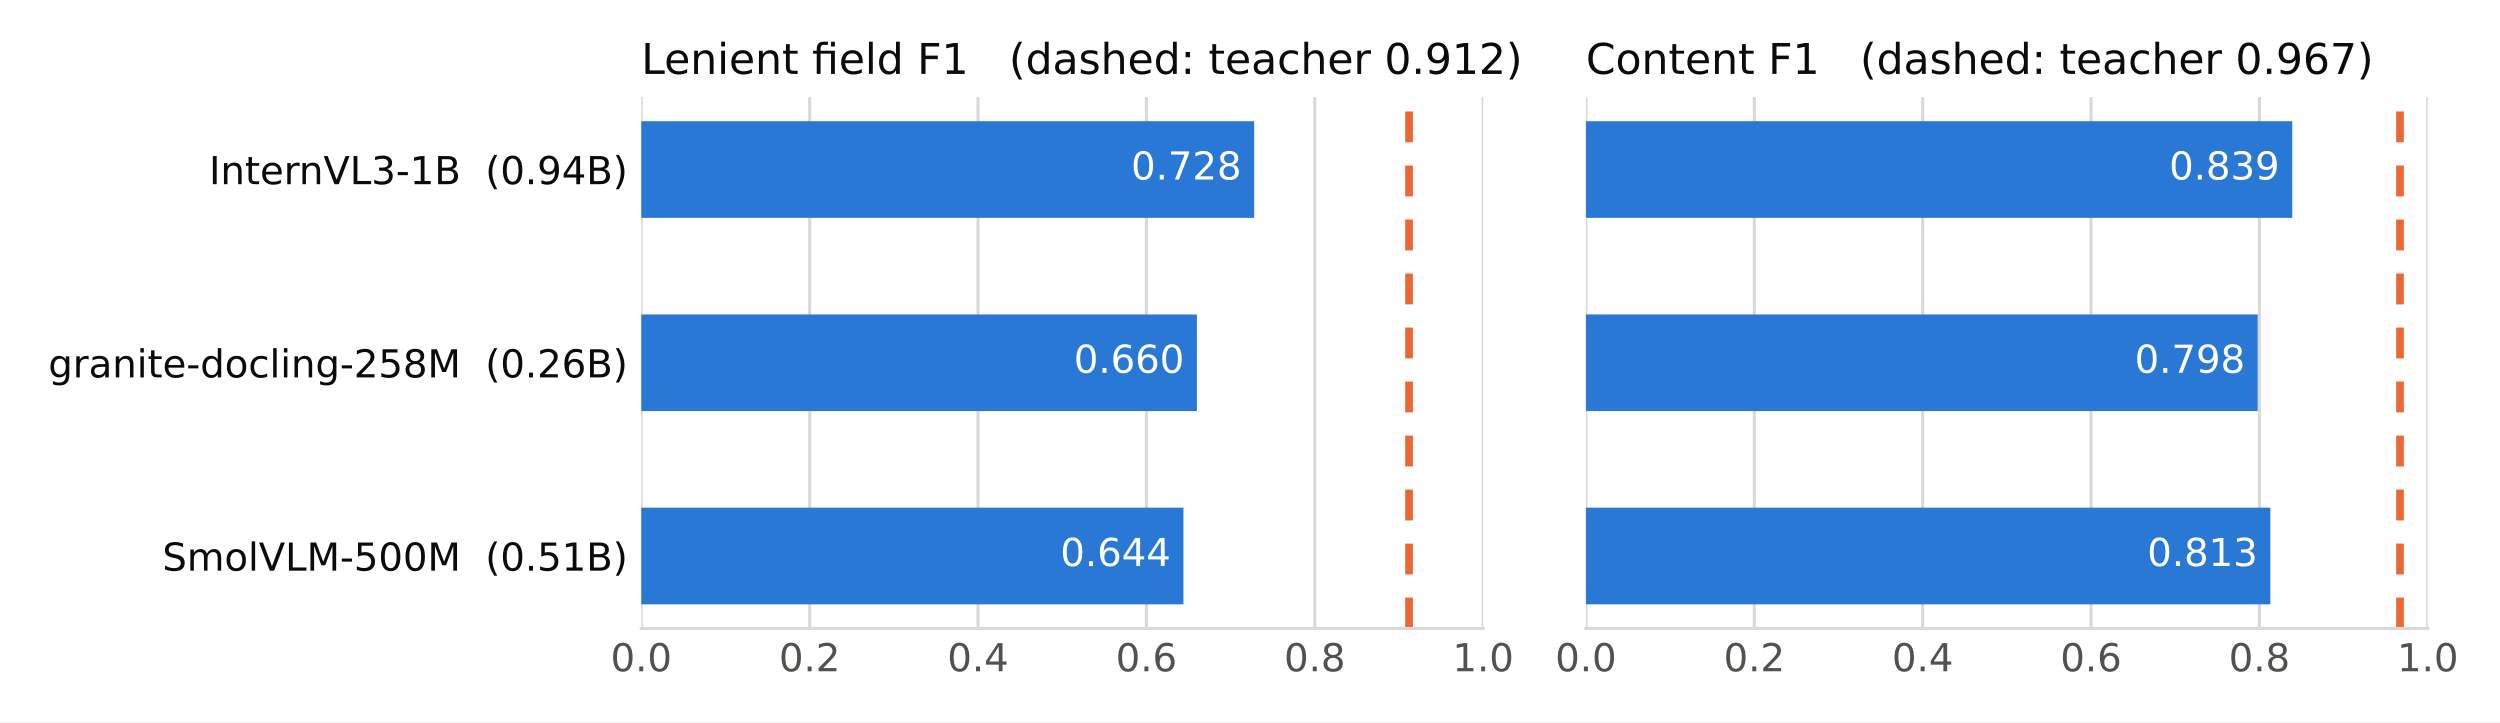
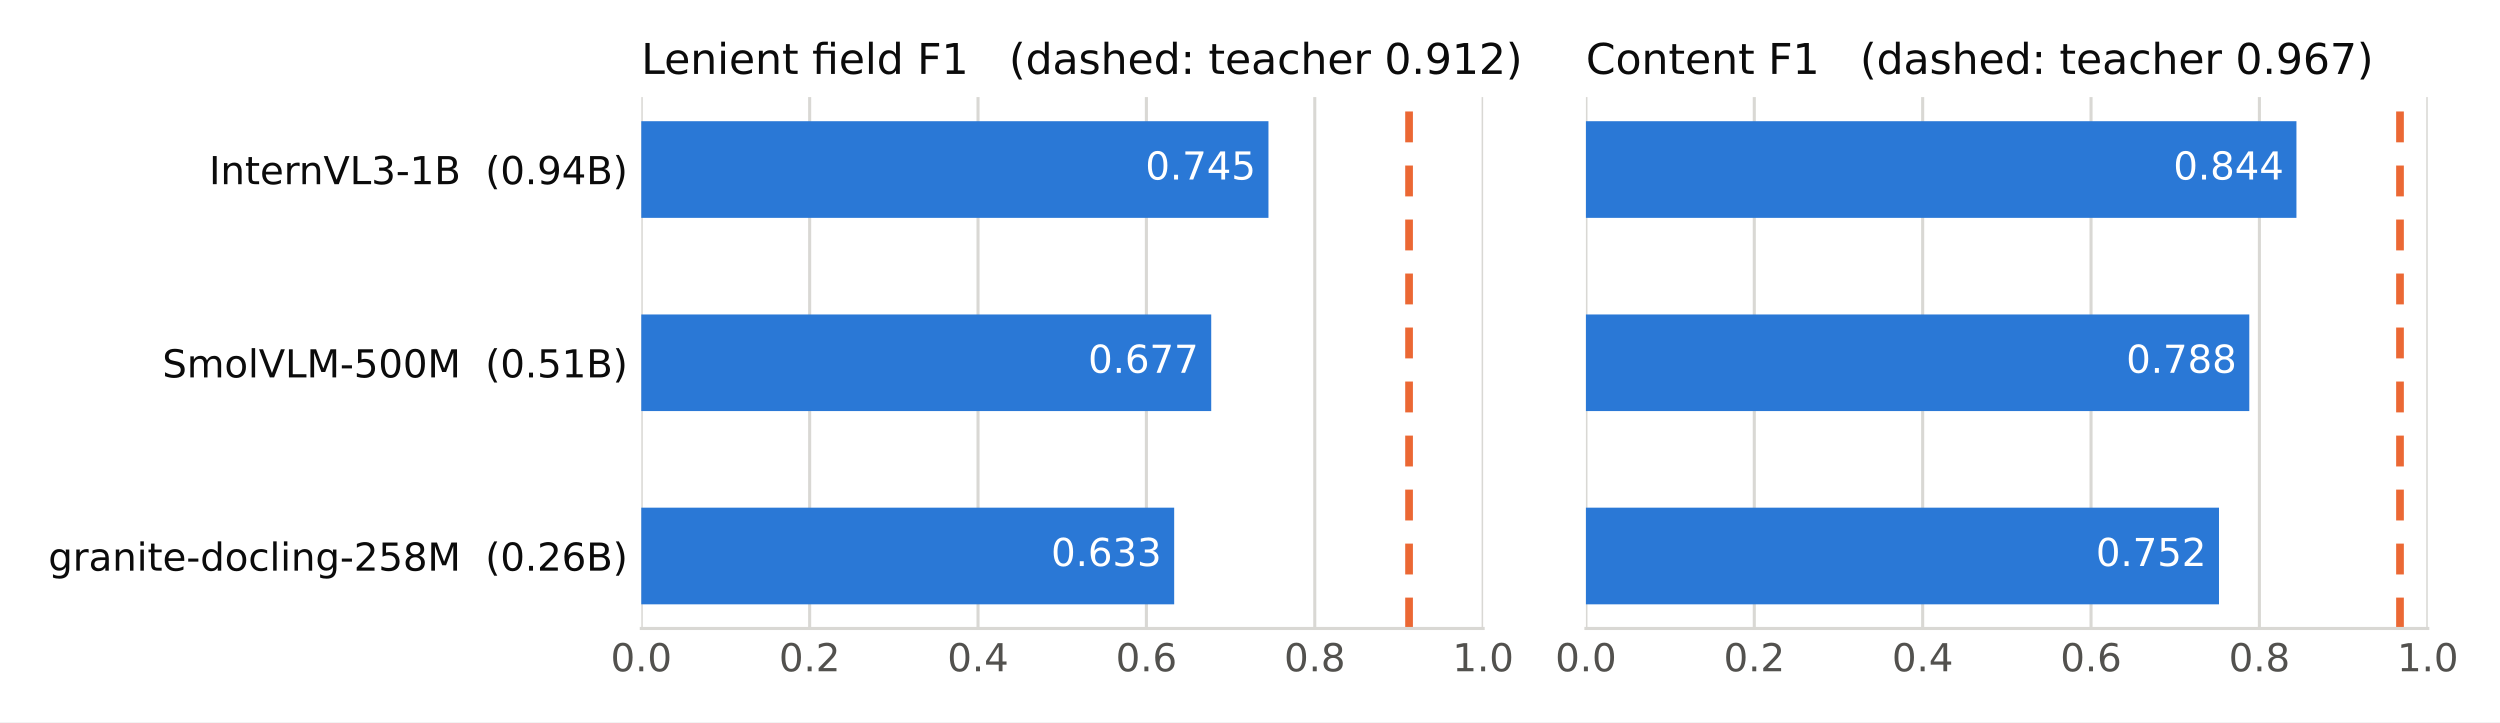
<svg xmlns="http://www.w3.org/2000/svg" xmlns:xlink="http://www.w3.org/1999/xlink" width="648pt" height="187.2pt" viewBox="0 0 648 187.2" version="1.1">
  <defs>
    <style type="text/css">*{stroke-linejoin: round; stroke-linecap: butt}</style>
  </defs>
  <g id="figure_1">
    <g id="patch_1">
      <path d="M 0 187.2  L 648 187.2  L 648 0  L 0 0  z " style="fill: #ffffff" />
    </g>
    <g id="axes_1">
      <g id="patch_2">
        <path d="M 166.22 162.9  L 384.43 162.9  L 384.43 25.157  L 166.22 25.157  L 166.22 162.9  z " style="fill: none" />
      </g>
      <g id="matplotlib.axis_1">
        <g id="xtick_1">
          <g id="line2d_1">
-             <path d="M 166.22 162.9  L 166.22 25.157  " clip-path="url(#pdae1a4c7ed)" style="fill: none; stroke: #d9d8d4; stroke-width: 0.8; stroke-linecap: square" />
+             <path d="M 166.22 162.9  L 166.22 25.157  " clip-path="url(#p0b9d4084c2)" style="fill: none; stroke: #d9d8d4; stroke-width: 0.8; stroke-linecap: square" />
          </g>
          <g id="line2d_2" />
          <g id="text_1">
            <g style="fill: #52514e" transform="translate(158.2684 173.9977) scale(0.1 -0.1)">
              <defs>
                <path id="DejaVuSans-13" d="M 2034 4250  Q 1547 4250 1301 3770  Q 1056 3291 1056 2328  Q 1056 1369 1301 889  Q 1547 409 2034 409  Q 2525 409 2770 889  Q 3016 1369 3016 2328  Q 3016 3291 2770 3770  Q 2525 4250 2034 4250  z M 2034 4750  Q 2819 4750 3233 4129  Q 3647 3509 3647 2328  Q 3647 1150 3233 529  Q 2819 -91 2034 -91  Q 1250 -91 836 529  Q 422 1150 422 2328  Q 422 3509 836 4129  Q 1250 4750 2034 4750  z " transform="scale(0.015625)" />
                <path id="DejaVuSans-11" d="M 684 794  L 1344 794  L 1344 0  L 684 0  L 684 794  z " transform="scale(0.015625)" />
              </defs>
              <use xlink:href="#DejaVuSans-13" />
              <use xlink:href="#DejaVuSans-11" transform="translate(63.625 0)" />
              <use xlink:href="#DejaVuSans-13" transform="translate(95.40625 0)" />
            </g>
          </g>
        </g>
        <g id="xtick_2">
          <g id="line2d_3">
-             <path d="M 209.862 162.9  L 209.862 25.157  " clip-path="url(#pdae1a4c7ed)" style="fill: none; stroke: #d9d8d4; stroke-width: 0.8; stroke-linecap: square" />
+             <path d="M 209.862 162.9  L 209.862 25.157  " clip-path="url(#p0b9d4084c2)" style="fill: none; stroke: #d9d8d4; stroke-width: 0.8; stroke-linecap: square" />
          </g>
          <g id="line2d_4" />
          <g id="text_2">
            <g style="fill: #52514e" transform="translate(201.9104 173.9977) scale(0.1 -0.1)">
              <defs>
                <path id="DejaVuSans-15" d="M 1228 531  L 3431 531  L 3431 0  L 469 0  L 469 531  Q 828 903 1448 1529  Q 2069 2156 2228 2338  Q 2531 2678 2651 2914  Q 2772 3150 2772 3378  Q 2772 3750 2511 3984  Q 2250 4219 1831 4219  Q 1534 4219 1204 4116  Q 875 4013 500 3803  L 500 4441  Q 881 4594 1212 4672  Q 1544 4750 1819 4750  Q 2544 4750 2975 4387  Q 3406 4025 3406 3419  Q 3406 3131 3298 2873  Q 3191 2616 2906 2266  Q 2828 2175 2409 1742  Q 1991 1309 1228 531  z " transform="scale(0.015625)" />
              </defs>
              <use xlink:href="#DejaVuSans-13" />
              <use xlink:href="#DejaVuSans-11" transform="translate(63.625 0)" />
              <use xlink:href="#DejaVuSans-15" transform="translate(95.40625 0)" />
            </g>
          </g>
        </g>
        <g id="xtick_3">
          <g id="line2d_5">
-             <path d="M 253.504 162.9  L 253.504 25.157  " clip-path="url(#pdae1a4c7ed)" style="fill: none; stroke: #d9d8d4; stroke-width: 0.8; stroke-linecap: square" />
+             <path d="M 253.504 162.9  L 253.504 25.157  " clip-path="url(#p0b9d4084c2)" style="fill: none; stroke: #d9d8d4; stroke-width: 0.8; stroke-linecap: square" />
          </g>
          <g id="line2d_6" />
          <g id="text_3">
            <g style="fill: #52514e" transform="translate(245.5524 173.9977) scale(0.1 -0.1)">
              <defs>
                <path id="DejaVuSans-17" d="M 2419 4116  L 825 1625  L 2419 1625  L 2419 4116  z M 2253 4666  L 3047 4666  L 3047 1625  L 3713 1625  L 3713 1100  L 3047 1100  L 3047 0  L 2419 0  L 2419 1100  L 313 1100  L 313 1709  L 2253 4666  z " transform="scale(0.015625)" />
              </defs>
              <use xlink:href="#DejaVuSans-13" />
              <use xlink:href="#DejaVuSans-11" transform="translate(63.625 0)" />
              <use xlink:href="#DejaVuSans-17" transform="translate(95.40625 0)" />
            </g>
          </g>
        </g>
        <g id="xtick_4">
          <g id="line2d_7">
-             <path d="M 297.146 162.9  L 297.146 25.157  " clip-path="url(#pdae1a4c7ed)" style="fill: none; stroke: #d9d8d4; stroke-width: 0.8; stroke-linecap: square" />
+             <path d="M 297.146 162.9  L 297.146 25.157  " clip-path="url(#p0b9d4084c2)" style="fill: none; stroke: #d9d8d4; stroke-width: 0.8; stroke-linecap: square" />
          </g>
          <g id="line2d_8" />
          <g id="text_4">
            <g style="fill: #52514e" transform="translate(289.1944 173.9977) scale(0.1 -0.1)">
              <defs>
                <path id="DejaVuSans-19" d="M 2113 2584  Q 1688 2584 1439 2293  Q 1191 2003 1191 1497  Q 1191 994 1439 701  Q 1688 409 2113 409  Q 2538 409 2786 701  Q 3034 994 3034 1497  Q 3034 2003 2786 2293  Q 2538 2584 2113 2584  z M 3366 4563  L 3366 3988  Q 3128 4100 2886 4159  Q 2644 4219 2406 4219  Q 1781 4219 1451 3797  Q 1122 3375 1075 2522  Q 1259 2794 1537 2939  Q 1816 3084 2150 3084  Q 2853 3084 3261 2657  Q 3669 2231 3669 1497  Q 3669 778 3244 343  Q 2819 -91 2113 -91  Q 1303 -91 875 529  Q 447 1150 447 2328  Q 447 3434 972 4092  Q 1497 4750 2381 4750  Q 2619 4750 2861 4703  Q 3103 4656 3366 4563  z " transform="scale(0.015625)" />
              </defs>
              <use xlink:href="#DejaVuSans-13" />
              <use xlink:href="#DejaVuSans-11" transform="translate(63.625 0)" />
              <use xlink:href="#DejaVuSans-19" transform="translate(95.40625 0)" />
            </g>
          </g>
        </g>
        <g id="xtick_5">
          <g id="line2d_9">
-             <path d="M 340.788 162.9  L 340.788 25.157  " clip-path="url(#pdae1a4c7ed)" style="fill: none; stroke: #d9d8d4; stroke-width: 0.8; stroke-linecap: square" />
+             <path d="M 340.788 162.9  L 340.788 25.157  " clip-path="url(#p0b9d4084c2)" style="fill: none; stroke: #d9d8d4; stroke-width: 0.8; stroke-linecap: square" />
          </g>
          <g id="line2d_10" />
          <g id="text_5">
            <g style="fill: #52514e" transform="translate(332.8364 173.9977) scale(0.1 -0.1)">
              <defs>
                <path id="DejaVuSans-1b" d="M 2034 2216  Q 1584 2216 1326 1975  Q 1069 1734 1069 1313  Q 1069 891 1326 650  Q 1584 409 2034 409  Q 2484 409 2743 651  Q 3003 894 3003 1313  Q 3003 1734 2745 1975  Q 2488 2216 2034 2216  z M 1403 2484  Q 997 2584 770 2862  Q 544 3141 544 3541  Q 544 4100 942 4425  Q 1341 4750 2034 4750  Q 2731 4750 3128 4425  Q 3525 4100 3525 3541  Q 3525 3141 3298 2862  Q 3072 2584 2669 2484  Q 3125 2378 3379 2068  Q 3634 1759 3634 1313  Q 3634 634 3220 271  Q 2806 -91 2034 -91  Q 1263 -91 848 271  Q 434 634 434 1313  Q 434 1759 690 2068  Q 947 2378 1403 2484  z M 1172 3481  Q 1172 3119 1398 2916  Q 1625 2713 2034 2713  Q 2441 2713 2670 2916  Q 2900 3119 2900 3481  Q 2900 3844 2670 4047  Q 2441 4250 2034 4250  Q 1625 4250 1398 4047  Q 1172 3844 1172 3481  z " transform="scale(0.015625)" />
              </defs>
              <use xlink:href="#DejaVuSans-13" />
              <use xlink:href="#DejaVuSans-11" transform="translate(63.625 0)" />
              <use xlink:href="#DejaVuSans-1b" transform="translate(95.40625 0)" />
            </g>
          </g>
        </g>
        <g id="xtick_6">
          <g id="line2d_11">
-             <path d="M 384.43 162.9  L 384.43 25.157  " clip-path="url(#pdae1a4c7ed)" style="fill: none; stroke: #d9d8d4; stroke-width: 0.8; stroke-linecap: square" />
+             <path d="M 384.43 162.9  L 384.43 25.157  " clip-path="url(#p0b9d4084c2)" style="fill: none; stroke: #d9d8d4; stroke-width: 0.8; stroke-linecap: square" />
          </g>
          <g id="line2d_12" />
          <g id="text_6">
            <g style="fill: #52514e" transform="translate(376.4784 173.9977) scale(0.1 -0.1)">
              <defs>
                <path id="DejaVuSans-14" d="M 794 531  L 1825 531  L 1825 4091  L 703 3866  L 703 4441  L 1819 4666  L 2450 4666  L 2450 531  L 3481 531  L 3481 0  L 794 0  L 794 531  z " transform="scale(0.015625)" />
              </defs>
              <use xlink:href="#DejaVuSans-14" />
              <use xlink:href="#DejaVuSans-11" transform="translate(63.625 0)" />
              <use xlink:href="#DejaVuSans-13" transform="translate(95.40625 0)" />
            </g>
          </g>
        </g>
      </g>
      <g id="matplotlib.axis_2">
        <g id="ytick_1">
          <g id="line2d_13" />
          <g id="text_7">
-             <g style="fill: #0b0b0b" transform="translate(42.08406 147.9161) scale(0.1 -0.1)">
-               <defs>
-                 <path id="DejaVuSans-36" d="M 3425 4513  L 3425 3897  Q 3066 4069 2747 4153  Q 2428 4238 2131 4238  Q 1616 4238 1336 4038  Q 1056 3838 1056 3469  Q 1056 3159 1242 3001  Q 1428 2844 1947 2747  L 2328 2669  Q 3034 2534 3370 2195  Q 3706 1856 3706 1288  Q 3706 609 3251 259  Q 2797 -91 1919 -91  Q 1588 -91 1214 -16  Q 841 59 441 206  L 441 856  Q 825 641 1194 531  Q 1563 422 1919 422  Q 2459 422 2753 634  Q 3047 847 3047 1241  Q 3047 1584 2836 1778  Q 2625 1972 2144 2069  L 1759 2144  Q 1053 2284 737 2584  Q 422 2884 422 3419  Q 422 4038 858 4394  Q 1294 4750 2059 4750  Q 2388 4750 2728 4690  Q 3069 4631 3425 4513  z " transform="scale(0.015625)" />
-                 <path id="DejaVuSans-50" d="M 3328 2828  Q 3544 3216 3844 3400  Q 4144 3584 4550 3584  Q 5097 3584 5394 3201  Q 5691 2819 5691 2113  L 5691 0  L 5113 0  L 5113 2094  Q 5113 2597 4934 2840  Q 4756 3084 4391 3084  Q 3944 3084 3684 2787  Q 3425 2491 3425 1978  L 3425 0  L 2847 0  L 2847 2094  Q 2847 2600 2669 2842  Q 2491 3084 2119 3084  Q 1678 3084 1418 2786  Q 1159 2488 1159 1978  L 1159 0  L 581 0  L 581 3500  L 1159 3500  L 1159 2956  Q 1356 3278 1631 3431  Q 1906 3584 2284 3584  Q 2666 3584 2933 3390  Q 3200 3197 3328 2828  z " transform="scale(0.015625)" />
-                 <path id="DejaVuSans-52" d="M 1959 3097  Q 1497 3097 1228 2736  Q 959 2375 959 1747  Q 959 1119 1226 758  Q 1494 397 1959 397  Q 2419 397 2687 759  Q 2956 1122 2956 1747  Q 2956 2369 2687 2733  Q 2419 3097 1959 3097  z M 1959 3584  Q 2709 3584 3137 3096  Q 3566 2609 3566 1747  Q 3566 888 3137 398  Q 2709 -91 1959 -91  Q 1206 -91 779 398  Q 353 888 353 1747  Q 353 2609 779 3096  Q 1206 3584 1959 3584  z " transform="scale(0.015625)" />
-                 <path id="DejaVuSans-4f" d="M 603 4863  L 1178 4863  L 1178 0  L 603 0  L 603 4863  z " transform="scale(0.015625)" />
-                 <path id="DejaVuSans-39" d="M 1831 0  L 50 4666  L 709 4666  L 2188 738  L 3669 4666  L 4325 4666  L 2547 0  L 1831 0  z " transform="scale(0.015625)" />
-                 <path id="DejaVuSans-2f" d="M 628 4666  L 1259 4666  L 1259 531  L 3531 531  L 3531 0  L 628 0  L 628 4666  z " transform="scale(0.015625)" />
-                 <path id="DejaVuSans-30" d="M 628 4666  L 1569 4666  L 2759 1491  L 3956 4666  L 4897 4666  L 4897 0  L 4281 0  L 4281 4097  L 3078 897  L 2444 897  L 1241 4097  L 1241 0  L 628 0  L 628 4666  z " transform="scale(0.015625)" />
-                 <path id="DejaVuSans-10" d="M 313 2009  L 1997 2009  L 1997 1497  L 313 1497  L 313 2009  z " transform="scale(0.015625)" />
-                 <path id="DejaVuSans-18" d="M 691 4666  L 3169 4666  L 3169 4134  L 1269 4134  L 1269 2991  Q 1406 3038 1543 3061  Q 1681 3084 1819 3084  Q 2600 3084 3056 2656  Q 3513 2228 3513 1497  Q 3513 744 3044 326  Q 2575 -91 1722 -91  Q 1428 -91 1123 -41  Q 819 9 494 109  L 494 744  Q 775 591 1075 516  Q 1375 441 1709 441  Q 2250 441 2565 725  Q 2881 1009 2881 1497  Q 2881 1984 2565 2268  Q 2250 2553 1709 2553  Q 1456 2553 1204 2497  Q 953 2441 691 2322  L 691 4666  z " transform="scale(0.015625)" />
-                 <path id="DejaVuSans-3" transform="scale(0.015625)" />
-                 <path id="DejaVuSans-b" d="M 1984 4856  Q 1566 4138 1362 3434  Q 1159 2731 1159 2009  Q 1159 1288 1364 580  Q 1569 -128 1984 -844  L 1484 -844  Q 1016 -109 783 600  Q 550 1309 550 2009  Q 550 2706 781 3412  Q 1013 4119 1484 4856  L 1984 4856  z " transform="scale(0.015625)" />
-                 <path id="DejaVuSans-25" d="M 1259 2228  L 1259 519  L 2272 519  Q 2781 519 3026 730  Q 3272 941 3272 1375  Q 3272 1813 3026 2020  Q 2781 2228 2272 2228  L 1259 2228  z M 1259 4147  L 1259 2741  L 2194 2741  Q 2656 2741 2882 2914  Q 3109 3088 3109 3444  Q 3109 3797 2882 3972  Q 2656 4147 2194 4147  L 1259 4147  z M 628 4666  L 2241 4666  Q 2963 4666 3353 4366  Q 3744 4066 3744 3513  Q 3744 3084 3544 2831  Q 3344 2578 2956 2516  Q 3422 2416 3680 2098  Q 3938 1781 3938 1306  Q 3938 681 3513 340  Q 3088 0 2303 0  L 628 0  L 628 4666  z " transform="scale(0.015625)" />
-                 <path id="DejaVuSans-c" d="M 513 4856  L 1013 4856  Q 1481 4119 1714 3412  Q 1947 2706 1947 2009  Q 1947 1309 1714 600  Q 1481 -109 1013 -844  L 513 -844  Q 928 -128 1133 580  Q 1338 1288 1338 2009  Q 1338 2731 1133 3434  Q 928 4138 513 4856  z " transform="scale(0.015625)" />
-               </defs>
-               <use xlink:href="#DejaVuSans-36" />
-               <use xlink:href="#DejaVuSans-50" transform="translate(63.48438 0)" />
-               <use xlink:href="#DejaVuSans-52" transform="translate(160.8906 0)" />
-               <use xlink:href="#DejaVuSans-4f" transform="translate(222.0781 0)" />
-               <use xlink:href="#DejaVuSans-39" transform="translate(249.8594 0)" />
-               <use xlink:href="#DejaVuSans-2f" transform="translate(318.2656 0)" />
-               <use xlink:href="#DejaVuSans-30" transform="translate(373.9844 0)" />
-               <use xlink:href="#DejaVuSans-10" transform="translate(460.2656 0)" />
-               <use xlink:href="#DejaVuSans-18" transform="translate(496.3438 0)" />
-               <use xlink:href="#DejaVuSans-13" transform="translate(559.9688 0)" />
-               <use xlink:href="#DejaVuSans-13" transform="translate(623.5938 0)" />
-               <use xlink:href="#DejaVuSans-30" transform="translate(687.2188 0)" />
-               <use xlink:href="#DejaVuSans-3" transform="translate(773.5 0)" />
-               <use xlink:href="#DejaVuSans-3" transform="translate(805.2812 0)" />
-               <use xlink:href="#DejaVuSans-b" transform="translate(837.0625 0)" />
-               <use xlink:href="#DejaVuSans-13" transform="translate(876.0781 0)" />
-               <use xlink:href="#DejaVuSans-11" transform="translate(939.7031 0)" />
-               <use xlink:href="#DejaVuSans-18" transform="translate(971.4844 0)" />
-               <use xlink:href="#DejaVuSans-14" transform="translate(1035.109 0)" />
-               <use xlink:href="#DejaVuSans-25" transform="translate(1098.734 0)" />
-               <use xlink:href="#DejaVuSans-c" transform="translate(1167.344 0)" />
-             </g>
-           </g>
-         </g>
-         <g id="ytick_2">
-           <g id="line2d_14" />
-           <g id="text_8">
-             <g style="fill: #0b0b0b" transform="translate(12.51844 97.82793) scale(0.1 -0.1)">
+             <g style="fill: #0b0b0b" transform="translate(12.51844 147.9161) scale(0.1 -0.1)">
              <defs>
                <path id="DejaVuSans-4a" d="M 2906 1791  Q 2906 2416 2648 2759  Q 2391 3103 1925 3103  Q 1463 3103 1205 2759  Q 947 2416 947 1791  Q 947 1169 1205 825  Q 1463 481 1925 481  Q 2391 481 2648 825  Q 2906 1169 2906 1791  z M 3481 434  Q 3481 -459 3084 -895  Q 2688 -1331 1869 -1331  Q 1566 -1331 1297 -1286  Q 1028 -1241 775 -1147  L 775 -588  Q 1028 -725 1275 -790  Q 1522 -856 1778 -856  Q 2344 -856 2625 -561  Q 2906 -266 2906 331  L 2906 616  Q 2728 306 2450 153  Q 2172 0 1784 0  Q 1141 0 747 490  Q 353 981 353 1791  Q 353 2603 747 3093  Q 1141 3584 1784 3584  Q 2172 3584 2450 3431  Q 2728 3278 2906 2969  L 2906 3500  L 3481 3500  L 3481 434  z " transform="scale(0.015625)" />
                <path id="DejaVuSans-55" d="M 2631 2963  Q 2534 3019 2420 3045  Q 2306 3072 2169 3072  Q 1681 3072 1420 2755  Q 1159 2438 1159 1844  L 1159 0  L 581 0  L 581 3500  L 1159 3500  L 1159 2956  Q 1341 3275 1631 3429  Q 1922 3584 2338 3584  Q 2397 3584 2469 3576  Q 2541 3569 2628 3553  L 2631 2963  z " transform="scale(0.015625)" />
                <path id="DejaVuSans-44" d="M 2194 1759  Q 1497 1759 1228 1600  Q 959 1441 959 1056  Q 959 750 1161 570  Q 1363 391 1709 391  Q 2188 391 2477 730  Q 2766 1069 2766 1631  L 2766 1759  L 2194 1759  z M 3341 1997  L 3341 0  L 2766 0  L 2766 531  Q 2569 213 2275 61  Q 1981 -91 1556 -91  Q 1019 -91 701 211  Q 384 513 384 1019  Q 384 1609 779 1909  Q 1175 2209 1959 2209  L 2766 2209  L 2766 2266  Q 2766 2663 2505 2880  Q 2244 3097 1772 3097  Q 1472 3097 1187 3025  Q 903 2953 641 2809  L 641 3341  Q 956 3463 1253 3523  Q 1550 3584 1831 3584  Q 2591 3584 2966 3190  Q 3341 2797 3341 1997  z " transform="scale(0.015625)" />
                <path id="DejaVuSans-51" d="M 3513 2113  L 3513 0  L 2938 0  L 2938 2094  Q 2938 2591 2744 2837  Q 2550 3084 2163 3084  Q 1697 3084 1428 2787  Q 1159 2491 1159 1978  L 1159 0  L 581 0  L 581 3500  L 1159 3500  L 1159 2956  Q 1366 3272 1645 3428  Q 1925 3584 2291 3584  Q 2894 3584 3203 3211  Q 3513 2838 3513 2113  z " transform="scale(0.015625)" />
                <path id="DejaVuSans-4c" d="M 603 3500  L 1178 3500  L 1178 0  L 603 0  L 603 3500  z M 603 4863  L 1178 4863  L 1178 4134  L 603 4134  L 603 4863  z " transform="scale(0.015625)" />
                <path id="DejaVuSans-57" d="M 1172 4494  L 1172 3500  L 2356 3500  L 2356 3053  L 1172 3053  L 1172 1153  Q 1172 725 1289 603  Q 1406 481 1766 481  L 2356 481  L 2356 0  L 1766 0  Q 1100 0 847 248  Q 594 497 594 1153  L 594 3053  L 172 3053  L 172 3500  L 594 3500  L 594 4494  L 1172 4494  z " transform="scale(0.015625)" />
                <path id="DejaVuSans-48" d="M 3597 1894  L 3597 1613  L 953 1613  Q 991 1019 1311 708  Q 1631 397 2203 397  Q 2534 397 2845 478  Q 3156 559 3463 722  L 3463 178  Q 3153 47 2828 -22  Q 2503 -91 2169 -91  Q 1331 -91 842 396  Q 353 884 353 1716  Q 353 2575 817 3079  Q 1281 3584 2069 3584  Q 2775 3584 3186 3129  Q 3597 2675 3597 1894  z M 3022 2063  Q 3016 2534 2758 2815  Q 2500 3097 2075 3097  Q 1594 3097 1305 2825  Q 1016 2553 972 2059  L 3022 2063  z " transform="scale(0.015625)" />
+                 <path id="DejaVuSans-10" d="M 313 2009  L 1997 2009  L 1997 1497  L 313 1497  L 313 2009  z " transform="scale(0.015625)" />
                <path id="DejaVuSans-47" d="M 2906 2969  L 2906 4863  L 3481 4863  L 3481 0  L 2906 0  L 2906 525  Q 2725 213 2448 61  Q 2172 -91 1784 -91  Q 1150 -91 751 415  Q 353 922 353 1747  Q 353 2572 751 3078  Q 1150 3584 1784 3584  Q 2172 3584 2448 3432  Q 2725 3281 2906 2969  z M 947 1747  Q 947 1113 1208 752  Q 1469 391 1925 391  Q 2381 391 2643 752  Q 2906 1113 2906 1747  Q 2906 2381 2643 2742  Q 2381 3103 1925 3103  Q 1469 3103 1208 2742  Q 947 2381 947 1747  z " transform="scale(0.015625)" />
+                 <path id="DejaVuSans-52" d="M 1959 3097  Q 1497 3097 1228 2736  Q 959 2375 959 1747  Q 959 1119 1226 758  Q 1494 397 1959 397  Q 2419 397 2687 759  Q 2956 1122 2956 1747  Q 2956 2369 2687 2733  Q 2419 3097 1959 3097  z M 1959 3584  Q 2709 3584 3137 3096  Q 3566 2609 3566 1747  Q 3566 888 3137 398  Q 2709 -91 1959 -91  Q 1206 -91 779 398  Q 353 888 353 1747  Q 353 2609 779 3096  Q 1206 3584 1959 3584  z " transform="scale(0.015625)" />
                <path id="DejaVuSans-46" d="M 3122 3366  L 3122 2828  Q 2878 2963 2633 3030  Q 2388 3097 2138 3097  Q 1578 3097 1268 2742  Q 959 2388 959 1747  Q 959 1106 1268 751  Q 1578 397 2138 397  Q 2388 397 2633 464  Q 2878 531 3122 666  L 3122 134  Q 2881 22 2623 -34  Q 2366 -91 2075 -91  Q 1284 -91 818 406  Q 353 903 353 1747  Q 353 2603 823 3093  Q 1294 3584 2113 3584  Q 2378 3584 2631 3529  Q 2884 3475 3122 3366  z " transform="scale(0.015625)" />
+                 <path id="DejaVuSans-4f" d="M 603 4863  L 1178 4863  L 1178 0  L 603 0  L 603 4863  z " transform="scale(0.015625)" />
+                 <path id="DejaVuSans-18" d="M 691 4666  L 3169 4666  L 3169 4134  L 1269 4134  L 1269 2991  Q 1406 3038 1543 3061  Q 1681 3084 1819 3084  Q 2600 3084 3056 2656  Q 3513 2228 3513 1497  Q 3513 744 3044 326  Q 2575 -91 1722 -91  Q 1428 -91 1123 -41  Q 819 9 494 109  L 494 744  Q 775 591 1075 516  Q 1375 441 1709 441  Q 2250 441 2565 725  Q 2881 1009 2881 1497  Q 2881 1984 2565 2268  Q 2250 2553 1709 2553  Q 1456 2553 1204 2497  Q 953 2441 691 2322  L 691 4666  z " transform="scale(0.015625)" />
+                 <path id="DejaVuSans-30" d="M 628 4666  L 1569 4666  L 2759 1491  L 3956 4666  L 4897 4666  L 4897 0  L 4281 0  L 4281 4097  L 3078 897  L 2444 897  L 1241 4097  L 1241 0  L 628 0  L 628 4666  z " transform="scale(0.015625)" />
+                 <path id="DejaVuSans-3" transform="scale(0.015625)" />
+                 <path id="DejaVuSans-b" d="M 1984 4856  Q 1566 4138 1362 3434  Q 1159 2731 1159 2009  Q 1159 1288 1364 580  Q 1569 -128 1984 -844  L 1484 -844  Q 1016 -109 783 600  Q 550 1309 550 2009  Q 550 2706 781 3412  Q 1013 4119 1484 4856  L 1984 4856  z " transform="scale(0.015625)" />
+                 <path id="DejaVuSans-25" d="M 1259 2228  L 1259 519  L 2272 519  Q 2781 519 3026 730  Q 3272 941 3272 1375  Q 3272 1813 3026 2020  Q 2781 2228 2272 2228  L 1259 2228  z M 1259 4147  L 1259 2741  L 2194 2741  Q 2656 2741 2882 2914  Q 3109 3088 3109 3444  Q 3109 3797 2882 3972  Q 2656 4147 2194 4147  L 1259 4147  z M 628 4666  L 2241 4666  Q 2963 4666 3353 4366  Q 3744 4066 3744 3513  Q 3744 3084 3544 2831  Q 3344 2578 2956 2516  Q 3422 2416 3680 2098  Q 3938 1781 3938 1306  Q 3938 681 3513 340  Q 3088 0 2303 0  L 628 0  L 628 4666  z " transform="scale(0.015625)" />
+                 <path id="DejaVuSans-c" d="M 513 4856  L 1013 4856  Q 1481 4119 1714 3412  Q 1947 2706 1947 2009  Q 1947 1309 1714 600  Q 1481 -109 1013 -844  L 513 -844  Q 928 -128 1133 580  Q 1338 1288 1338 2009  Q 1338 2731 1133 3434  Q 928 4138 513 4856  z " transform="scale(0.015625)" />
              </defs>
              <use xlink:href="#DejaVuSans-4a" />
              <use xlink:href="#DejaVuSans-55" transform="translate(63.48438 0)" />
              <use xlink:href="#DejaVuSans-44" transform="translate(104.5938 0)" />
              <use xlink:href="#DejaVuSans-51" transform="translate(165.875 0)" />
              <use xlink:href="#DejaVuSans-4c" transform="translate(229.25 0)" />
              <use xlink:href="#DejaVuSans-57" transform="translate(257.0312 0)" />
              <use xlink:href="#DejaVuSans-48" transform="translate(296.2344 0)" />
              <use xlink:href="#DejaVuSans-10" transform="translate(357.7656 0)" />
              <use xlink:href="#DejaVuSans-47" transform="translate(393.8438 0)" />
              <use xlink:href="#DejaVuSans-52" transform="translate(457.3281 0)" />
              <use xlink:href="#DejaVuSans-46" transform="translate(518.5156 0)" />
              <use xlink:href="#DejaVuSans-4f" transform="translate(573.5 0)" />
              <use xlink:href="#DejaVuSans-4c" transform="translate(601.2812 0)" />
              <use xlink:href="#DejaVuSans-51" transform="translate(629.0625 0)" />
              <use xlink:href="#DejaVuSans-4a" transform="translate(692.4375 0)" />
              <use xlink:href="#DejaVuSans-10" transform="translate(755.9219 0)" />
              <use xlink:href="#DejaVuSans-15" transform="translate(792 0)" />
              <use xlink:href="#DejaVuSans-18" transform="translate(855.625 0)" />
              <use xlink:href="#DejaVuSans-1b" transform="translate(919.25 0)" />
              <use xlink:href="#DejaVuSans-30" transform="translate(982.875 0)" />
              <use xlink:href="#DejaVuSans-3" transform="translate(1069.156 0)" />
              <use xlink:href="#DejaVuSans-3" transform="translate(1100.938 0)" />
              <use xlink:href="#DejaVuSans-b" transform="translate(1132.719 0)" />
              <use xlink:href="#DejaVuSans-13" transform="translate(1171.734 0)" />
              <use xlink:href="#DejaVuSans-11" transform="translate(1235.359 0)" />
              <use xlink:href="#DejaVuSans-15" transform="translate(1267.141 0)" />
              <use xlink:href="#DejaVuSans-19" transform="translate(1330.766 0)" />
              <use xlink:href="#DejaVuSans-25" transform="translate(1394.391 0)" />
              <use xlink:href="#DejaVuSans-c" transform="translate(1463 0)" />
            </g>
          </g>
        </g>
+         <g id="ytick_2">
+           <g id="line2d_14" />
+           <g id="text_8">
+             <g style="fill: #0b0b0b" transform="translate(42.08406 97.82793) scale(0.1 -0.1)">
+               <defs>
+                 <path id="DejaVuSans-36" d="M 3425 4513  L 3425 3897  Q 3066 4069 2747 4153  Q 2428 4238 2131 4238  Q 1616 4238 1336 4038  Q 1056 3838 1056 3469  Q 1056 3159 1242 3001  Q 1428 2844 1947 2747  L 2328 2669  Q 3034 2534 3370 2195  Q 3706 1856 3706 1288  Q 3706 609 3251 259  Q 2797 -91 1919 -91  Q 1588 -91 1214 -16  Q 841 59 441 206  L 441 856  Q 825 641 1194 531  Q 1563 422 1919 422  Q 2459 422 2753 634  Q 3047 847 3047 1241  Q 3047 1584 2836 1778  Q 2625 1972 2144 2069  L 1759 2144  Q 1053 2284 737 2584  Q 422 2884 422 3419  Q 422 4038 858 4394  Q 1294 4750 2059 4750  Q 2388 4750 2728 4690  Q 3069 4631 3425 4513  z " transform="scale(0.015625)" />
+                 <path id="DejaVuSans-50" d="M 3328 2828  Q 3544 3216 3844 3400  Q 4144 3584 4550 3584  Q 5097 3584 5394 3201  Q 5691 2819 5691 2113  L 5691 0  L 5113 0  L 5113 2094  Q 5113 2597 4934 2840  Q 4756 3084 4391 3084  Q 3944 3084 3684 2787  Q 3425 2491 3425 1978  L 3425 0  L 2847 0  L 2847 2094  Q 2847 2600 2669 2842  Q 2491 3084 2119 3084  Q 1678 3084 1418 2786  Q 1159 2488 1159 1978  L 1159 0  L 581 0  L 581 3500  L 1159 3500  L 1159 2956  Q 1356 3278 1631 3431  Q 1906 3584 2284 3584  Q 2666 3584 2933 3390  Q 3200 3197 3328 2828  z " transform="scale(0.015625)" />
+                 <path id="DejaVuSans-39" d="M 1831 0  L 50 4666  L 709 4666  L 2188 738  L 3669 4666  L 4325 4666  L 2547 0  L 1831 0  z " transform="scale(0.015625)" />
+                 <path id="DejaVuSans-2f" d="M 628 4666  L 1259 4666  L 1259 531  L 3531 531  L 3531 0  L 628 0  L 628 4666  z " transform="scale(0.015625)" />
+               </defs>
+               <use xlink:href="#DejaVuSans-36" />
+               <use xlink:href="#DejaVuSans-50" transform="translate(63.48438 0)" />
+               <use xlink:href="#DejaVuSans-52" transform="translate(160.8906 0)" />
+               <use xlink:href="#DejaVuSans-4f" transform="translate(222.0781 0)" />
+               <use xlink:href="#DejaVuSans-39" transform="translate(249.8594 0)" />
+               <use xlink:href="#DejaVuSans-2f" transform="translate(318.2656 0)" />
+               <use xlink:href="#DejaVuSans-30" transform="translate(373.9844 0)" />
+               <use xlink:href="#DejaVuSans-10" transform="translate(460.2656 0)" />
+               <use xlink:href="#DejaVuSans-18" transform="translate(496.3438 0)" />
+               <use xlink:href="#DejaVuSans-13" transform="translate(559.9688 0)" />
+               <use xlink:href="#DejaVuSans-13" transform="translate(623.5938 0)" />
+               <use xlink:href="#DejaVuSans-30" transform="translate(687.2188 0)" />
+               <use xlink:href="#DejaVuSans-3" transform="translate(773.5 0)" />
+               <use xlink:href="#DejaVuSans-3" transform="translate(805.2812 0)" />
+               <use xlink:href="#DejaVuSans-b" transform="translate(837.0625 0)" />
+               <use xlink:href="#DejaVuSans-13" transform="translate(876.0781 0)" />
+               <use xlink:href="#DejaVuSans-11" transform="translate(939.7031 0)" />
+               <use xlink:href="#DejaVuSans-18" transform="translate(971.4844 0)" />
+               <use xlink:href="#DejaVuSans-14" transform="translate(1035.109 0)" />
+               <use xlink:href="#DejaVuSans-25" transform="translate(1098.734 0)" />
+               <use xlink:href="#DejaVuSans-c" transform="translate(1167.344 0)" />
+             </g>
+           </g>
+         </g>
        <g id="ytick_3">
          <g id="line2d_15" />
          <g id="text_9">
            <g style="fill: #0b0b0b" transform="translate(54.19344 47.73933) scale(0.1 -0.1)">
              <defs>
                <path id="DejaVuSans-2c" d="M 628 4666  L 1259 4666  L 1259 0  L 628 0  L 628 4666  z " transform="scale(0.015625)" />
                <path id="DejaVuSans-16" d="M 2597 2516  Q 3050 2419 3304 2112  Q 3559 1806 3559 1356  Q 3559 666 3084 287  Q 2609 -91 1734 -91  Q 1441 -91 1130 -33  Q 819 25 488 141  L 488 750  Q 750 597 1062 519  Q 1375 441 1716 441  Q 2309 441 2620 675  Q 2931 909 2931 1356  Q 2931 1769 2642 2001  Q 2353 2234 1838 2234  L 1294 2234  L 1294 2753  L 1863 2753  Q 2328 2753 2575 2939  Q 2822 3125 2822 3475  Q 2822 3834 2567 4026  Q 2313 4219 1838 4219  Q 1578 4219 1281 4162  Q 984 4106 628 3988  L 628 4550  Q 988 4650 1302 4700  Q 1616 4750 1894 4750  Q 2613 4750 3031 4423  Q 3450 4097 3450 3541  Q 3450 3153 3228 2886  Q 3006 2619 2597 2516  z " transform="scale(0.015625)" />
                <path id="DejaVuSans-1c" d="M 703 97  L 703 672  Q 941 559 1184 500  Q 1428 441 1663 441  Q 2288 441 2617 861  Q 2947 1281 2994 2138  Q 2813 1869 2534 1725  Q 2256 1581 1919 1581  Q 1219 1581 811 2004  Q 403 2428 403 3163  Q 403 3881 828 4315  Q 1253 4750 1959 4750  Q 2769 4750 3195 4129  Q 3622 3509 3622 2328  Q 3622 1225 3098 567  Q 2575 -91 1691 -91  Q 1453 -91 1209 -44  Q 966 3 703 97  z M 1959 2075  Q 2384 2075 2632 2365  Q 2881 2656 2881 3163  Q 2881 3666 2632 3958  Q 2384 4250 1959 4250  Q 1534 4250 1286 3958  Q 1038 3666 1038 3163  Q 1038 2656 1286 2365  Q 1534 2075 1959 2075  z " transform="scale(0.015625)" />
              </defs>
              <use xlink:href="#DejaVuSans-2c" />
              <use xlink:href="#DejaVuSans-51" transform="translate(29.5 0)" />
              <use xlink:href="#DejaVuSans-57" transform="translate(92.875 0)" />
              <use xlink:href="#DejaVuSans-48" transform="translate(132.0781 0)" />
              <use xlink:href="#DejaVuSans-55" transform="translate(193.6094 0)" />
              <use xlink:href="#DejaVuSans-51" transform="translate(232.9688 0)" />
              <use xlink:href="#DejaVuSans-39" transform="translate(296.3438 0)" />
              <use xlink:href="#DejaVuSans-2f" transform="translate(364.75 0)" />
              <use xlink:href="#DejaVuSans-16" transform="translate(420.4688 0)" />
              <use xlink:href="#DejaVuSans-10" transform="translate(484.0938 0)" />
              <use xlink:href="#DejaVuSans-14" transform="translate(520.1719 0)" />
              <use xlink:href="#DejaVuSans-25" transform="translate(583.7969 0)" />
              <use xlink:href="#DejaVuSans-3" transform="translate(652.4062 0)" />
              <use xlink:href="#DejaVuSans-3" transform="translate(684.1875 0)" />
              <use xlink:href="#DejaVuSans-b" transform="translate(715.9688 0)" />
              <use xlink:href="#DejaVuSans-13" transform="translate(754.9844 0)" />
              <use xlink:href="#DejaVuSans-11" transform="translate(818.6094 0)" />
              <use xlink:href="#DejaVuSans-1c" transform="translate(850.3906 0)" />
              <use xlink:href="#DejaVuSans-17" transform="translate(914.0156 0)" />
              <use xlink:href="#DejaVuSans-25" transform="translate(977.6406 0)" />
              <use xlink:href="#DejaVuSans-c" transform="translate(1046.25 0)" />
            </g>
          </g>
        </g>
      </g>
      <g id="patch_3">
-         <path d="M 166.22 156.639  L 306.747 156.639  L 306.747 131.595  L 166.22 131.595  z " clip-path="url(#pdae1a4c7ed)" style="fill: #2a78d6" />
+         <path d="M 166.22 156.639  L 304.347 156.639  L 304.347 131.595  L 166.22 131.595  z " clip-path="url(#p0b9d4084c2)" style="fill: #2a78d6" />
      </g>
      <g id="patch_4">
-         <path d="M 166.22 106.551  L 310.239 106.551  L 310.239 81.507  L 166.22 81.507  z " clip-path="url(#pdae1a4c7ed)" style="fill: #2a78d6" />
+         <path d="M 166.22 106.551  L 313.948 106.551  L 313.948 81.507  L 166.22 81.507  z " clip-path="url(#p0b9d4084c2)" style="fill: #2a78d6" />
      </g>
      <g id="patch_5">
-         <path d="M 166.22 56.463  L 325.077 56.463  L 325.077 31.418  L 166.22 31.418  z " clip-path="url(#pdae1a4c7ed)" style="fill: #2a78d6" />
+         <path d="M 166.22 56.463  L 328.786 56.463  L 328.786 31.418  L 166.22 31.418  z " clip-path="url(#p0b9d4084c2)" style="fill: #2a78d6" />
      </g>
      <g id="line2d_16">
-         <path d="M 365.228 162.9  L 365.228 25.157  " clip-path="url(#pdae1a4c7ed)" style="fill: none; stroke-dasharray: 8,6; stroke-dashoffset: 0; stroke: #eb6834; stroke-width: 2" />
+         <path d="M 365.228 162.9  L 365.228 25.157  " clip-path="url(#p0b9d4084c2)" style="fill: none; stroke-dasharray: 8,6; stroke-dashoffset: 0; stroke: #eb6834; stroke-width: 2" />
      </g>
      <g id="patch_6">
        <path d="M 166.22 162.9  L 384.43 162.9  " style="fill: none; stroke: #d9d8d4; stroke-width: 0.8; stroke-linejoin: miter; stroke-linecap: square" />
      </g>
      <g id="text_10">
-         <g style="fill: #ffffff" transform="translate(274.846 146.7146) scale(0.1 -0.1)">
+         <g style="fill: #ffffff" transform="translate(272.4457 146.7146) scale(0.1 -0.1)">
          <use xlink:href="#DejaVuSans-13" />
          <use xlink:href="#DejaVuSans-11" transform="translate(63.625 0)" />
          <use xlink:href="#DejaVuSans-19" transform="translate(95.40625 0)" />
-           <use xlink:href="#DejaVuSans-17" transform="translate(159.0312 0)" />
-           <use xlink:href="#DejaVuSans-17" transform="translate(222.6562 0)" />
+           <use xlink:href="#DejaVuSans-16" transform="translate(159.0312 0)" />
+           <use xlink:href="#DejaVuSans-16" transform="translate(222.6562 0)" />
        </g>
      </g>
      <g id="text_11">
-         <g style="fill: #ffffff" transform="translate(278.3373 96.62637) scale(0.1 -0.1)">
-           <use xlink:href="#DejaVuSans-13" />
-           <use xlink:href="#DejaVuSans-11" transform="translate(63.625 0)" />
-           <use xlink:href="#DejaVuSans-19" transform="translate(95.40625 0)" />
-           <use xlink:href="#DejaVuSans-19" transform="translate(159.0312 0)" />
-           <use xlink:href="#DejaVuSans-13" transform="translate(222.6562 0)" />
-         </g>
-       </g>
-       <g id="text_12">
-         <g style="fill: #ffffff" transform="translate(293.1756 46.53816) scale(0.1 -0.1)">
+         <g style="fill: #ffffff" transform="translate(282.0469 96.62637) scale(0.1 -0.1)">
          <defs>
            <path id="DejaVuSans-1a" d="M 525 4666  L 3525 4666  L 3525 4397  L 1831 0  L 1172 0  L 2766 4134  L 525 4134  L 525 4666  z " transform="scale(0.015625)" />
          </defs>
          <use xlink:href="#DejaVuSans-13" />
          <use xlink:href="#DejaVuSans-11" transform="translate(63.625 0)" />
+           <use xlink:href="#DejaVuSans-19" transform="translate(95.40625 0)" />
+           <use xlink:href="#DejaVuSans-1a" transform="translate(159.0312 0)" />
+           <use xlink:href="#DejaVuSans-1a" transform="translate(222.6562 0)" />
+         </g>
+       </g>
+       <g id="text_12">
+         <g style="fill: #ffffff" transform="translate(296.8852 46.53816) scale(0.1 -0.1)">
+           <use xlink:href="#DejaVuSans-13" />
+           <use xlink:href="#DejaVuSans-11" transform="translate(63.625 0)" />
          <use xlink:href="#DejaVuSans-1a" transform="translate(95.40625 0)" />
-           <use xlink:href="#DejaVuSans-15" transform="translate(159.0312 0)" />
-           <use xlink:href="#DejaVuSans-1b" transform="translate(222.6562 0)" />
+           <use xlink:href="#DejaVuSans-17" transform="translate(159.0312 0)" />
+           <use xlink:href="#DejaVuSans-18" transform="translate(222.6562 0)" />
        </g>
      </g>
      <g id="text_13">
        <g style="fill: #0b0b0b" transform="translate(166.22 19.15742) scale(0.11 -0.11)">
          <defs>
            <path id="DejaVuSans-13af" d="M 3431 3500  L 3431 0  L 2853 0  L 2853 3053  L 1275 3053  L 1275 0  L 697 0  L 697 3053  L 147 3053  L 147 3500  L 697 3500  L 697 3744  Q 697 4316 967 4589  Q 1238 4863 1797 4863  L 2375 4863  L 2375 4384  L 1825 4384  Q 1516 4384 1395 4259  Q 1275 4134 1275 3809  L 1275 3500  L 3431 3500  z M 2853 4856  L 3431 4856  L 3431 4128  L 2853 4128  L 2853 4856  z " transform="scale(0.015625)" />
            <path id="DejaVuSans-29" d="M 628 4666  L 3309 4666  L 3309 4134  L 1259 4134  L 1259 2759  L 3109 2759  L 3109 2228  L 1259 2228  L 1259 0  L 628 0  L 628 4666  z " transform="scale(0.015625)" />
            <path id="DejaVuSans-56" d="M 2834 3397  L 2834 2853  Q 2591 2978 2328 3040  Q 2066 3103 1784 3103  Q 1356 3103 1142 2972  Q 928 2841 928 2578  Q 928 2378 1081 2264  Q 1234 2150 1697 2047  L 1894 2003  Q 2506 1872 2764 1633  Q 3022 1394 3022 966  Q 3022 478 2636 193  Q 2250 -91 1575 -91  Q 1294 -91 989 -36  Q 684 19 347 128  L 347 722  Q 666 556 975 473  Q 1284 391 1588 391  Q 1994 391 2212 530  Q 2431 669 2431 922  Q 2431 1156 2273 1281  Q 2116 1406 1581 1522  L 1381 1569  Q 847 1681 609 1914  Q 372 2147 372 2553  Q 372 3047 722 3315  Q 1072 3584 1716 3584  Q 2034 3584 2315 3537  Q 2597 3491 2834 3397  z " transform="scale(0.015625)" />
            <path id="DejaVuSans-4b" d="M 3513 2113  L 3513 0  L 2938 0  L 2938 2094  Q 2938 2591 2744 2837  Q 2550 3084 2163 3084  Q 1697 3084 1428 2787  Q 1159 2491 1159 1978  L 1159 0  L 581 0  L 581 4863  L 1159 4863  L 1159 2956  Q 1366 3272 1645 3428  Q 1925 3584 2291 3584  Q 2894 3584 3203 3211  Q 3513 2838 3513 2113  z " transform="scale(0.015625)" />
            <path id="DejaVuSans-1d" d="M 750 794  L 1409 794  L 1409 0  L 750 0  L 750 794  z M 750 3309  L 1409 3309  L 1409 2516  L 750 2516  L 750 3309  z " transform="scale(0.015625)" />
          </defs>
          <use xlink:href="#DejaVuSans-2f" />
          <use xlink:href="#DejaVuSans-48" transform="translate(53.96875 0)" />
          <use xlink:href="#DejaVuSans-51" transform="translate(115.5 0)" />
          <use xlink:href="#DejaVuSans-4c" transform="translate(178.875 0)" />
          <use xlink:href="#DejaVuSans-48" transform="translate(206.6562 0)" />
          <use xlink:href="#DejaVuSans-51" transform="translate(268.1875 0)" />
          <use xlink:href="#DejaVuSans-57" transform="translate(331.5625 0)" />
          <use xlink:href="#DejaVuSans-3" transform="translate(370.7656 0)" />
          <use xlink:href="#DejaVuSans-13af" transform="translate(402.5469 0)" />
          <use xlink:href="#DejaVuSans-48" transform="translate(465.5312 0)" />
          <use xlink:href="#DejaVuSans-4f" transform="translate(527.0625 0)" />
          <use xlink:href="#DejaVuSans-47" transform="translate(554.8438 0)" />
          <use xlink:href="#DejaVuSans-3" transform="translate(618.3281 0)" />
          <use xlink:href="#DejaVuSans-29" transform="translate(650.1094 0)" />
          <use xlink:href="#DejaVuSans-14" transform="translate(707.625 0)" />
          <use xlink:href="#DejaVuSans-3" transform="translate(771.25 0)" />
          <use xlink:href="#DejaVuSans-3" transform="translate(803.0312 0)" />
          <use xlink:href="#DejaVuSans-3" transform="translate(834.8125 0)" />
          <use xlink:href="#DejaVuSans-b" transform="translate(866.5938 0)" />
          <use xlink:href="#DejaVuSans-47" transform="translate(905.6094 0)" />
          <use xlink:href="#DejaVuSans-44" transform="translate(969.0938 0)" />
          <use xlink:href="#DejaVuSans-56" transform="translate(1030.375 0)" />
          <use xlink:href="#DejaVuSans-4b" transform="translate(1082.469 0)" />
          <use xlink:href="#DejaVuSans-48" transform="translate(1145.844 0)" />
          <use xlink:href="#DejaVuSans-47" transform="translate(1207.375 0)" />
          <use xlink:href="#DejaVuSans-1d" transform="translate(1270.859 0)" />
          <use xlink:href="#DejaVuSans-3" transform="translate(1304.547 0)" />
          <use xlink:href="#DejaVuSans-57" transform="translate(1336.328 0)" />
          <use xlink:href="#DejaVuSans-48" transform="translate(1375.531 0)" />
          <use xlink:href="#DejaVuSans-44" transform="translate(1437.062 0)" />
          <use xlink:href="#DejaVuSans-46" transform="translate(1498.344 0)" />
          <use xlink:href="#DejaVuSans-4b" transform="translate(1553.328 0)" />
          <use xlink:href="#DejaVuSans-48" transform="translate(1616.703 0)" />
          <use xlink:href="#DejaVuSans-55" transform="translate(1678.234 0)" />
          <use xlink:href="#DejaVuSans-3" transform="translate(1719.344 0)" />
          <use xlink:href="#DejaVuSans-13" transform="translate(1751.125 0)" />
          <use xlink:href="#DejaVuSans-11" transform="translate(1814.75 0)" />
          <use xlink:href="#DejaVuSans-1c" transform="translate(1846.531 0)" />
          <use xlink:href="#DejaVuSans-14" transform="translate(1910.156 0)" />
          <use xlink:href="#DejaVuSans-15" transform="translate(1973.781 0)" />
          <use xlink:href="#DejaVuSans-c" transform="translate(2037.406 0)" />
        </g>
      </g>
    </g>
    <g id="axes_2">
      <g id="patch_7">
        <path d="M 411.07 162.9  L 629.28 162.9  L 629.28 25.157  L 411.07 25.157  L 411.07 162.9  z " style="fill: none" />
      </g>
      <g id="matplotlib.axis_3">
        <g id="xtick_7">
          <g id="line2d_17">
-             <path d="M 411.07 162.9  L 411.07 25.157  " clip-path="url(#p17827a6945)" style="fill: none; stroke: #d9d8d4; stroke-width: 0.8; stroke-linecap: square" />
+             <path d="M 411.07 162.9  L 411.07 25.157  " clip-path="url(#p69fd4bd5fd)" style="fill: none; stroke: #d9d8d4; stroke-width: 0.8; stroke-linecap: square" />
          </g>
          <g id="line2d_18" />
          <g id="text_14">
            <g style="fill: #52514e" transform="translate(403.1184 173.9977) scale(0.1 -0.1)">
              <use xlink:href="#DejaVuSans-13" />
              <use xlink:href="#DejaVuSans-11" transform="translate(63.625 0)" />
              <use xlink:href="#DejaVuSans-13" transform="translate(95.40625 0)" />
            </g>
          </g>
        </g>
        <g id="xtick_8">
          <g id="line2d_19">
-             <path d="M 454.712 162.9  L 454.712 25.157  " clip-path="url(#p17827a6945)" style="fill: none; stroke: #d9d8d4; stroke-width: 0.8; stroke-linecap: square" />
+             <path d="M 454.712 162.9  L 454.712 25.157  " clip-path="url(#p69fd4bd5fd)" style="fill: none; stroke: #d9d8d4; stroke-width: 0.8; stroke-linecap: square" />
          </g>
          <g id="line2d_20" />
          <g id="text_15">
            <g style="fill: #52514e" transform="translate(446.7604 173.9977) scale(0.1 -0.1)">
              <use xlink:href="#DejaVuSans-13" />
              <use xlink:href="#DejaVuSans-11" transform="translate(63.625 0)" />
              <use xlink:href="#DejaVuSans-15" transform="translate(95.40625 0)" />
            </g>
          </g>
        </g>
        <g id="xtick_9">
          <g id="line2d_21">
-             <path d="M 498.354 162.9  L 498.354 25.157  " clip-path="url(#p17827a6945)" style="fill: none; stroke: #d9d8d4; stroke-width: 0.8; stroke-linecap: square" />
+             <path d="M 498.354 162.9  L 498.354 25.157  " clip-path="url(#p69fd4bd5fd)" style="fill: none; stroke: #d9d8d4; stroke-width: 0.8; stroke-linecap: square" />
          </g>
          <g id="line2d_22" />
          <g id="text_16">
            <g style="fill: #52514e" transform="translate(490.4024 173.9977) scale(0.1 -0.1)">
              <use xlink:href="#DejaVuSans-13" />
              <use xlink:href="#DejaVuSans-11" transform="translate(63.625 0)" />
              <use xlink:href="#DejaVuSans-17" transform="translate(95.40625 0)" />
            </g>
          </g>
        </g>
        <g id="xtick_10">
          <g id="line2d_23">
-             <path d="M 541.996 162.9  L 541.996 25.157  " clip-path="url(#p17827a6945)" style="fill: none; stroke: #d9d8d4; stroke-width: 0.8; stroke-linecap: square" />
+             <path d="M 541.996 162.9  L 541.996 25.157  " clip-path="url(#p69fd4bd5fd)" style="fill: none; stroke: #d9d8d4; stroke-width: 0.8; stroke-linecap: square" />
          </g>
          <g id="line2d_24" />
          <g id="text_17">
            <g style="fill: #52514e" transform="translate(534.0444 173.9977) scale(0.1 -0.1)">
              <use xlink:href="#DejaVuSans-13" />
              <use xlink:href="#DejaVuSans-11" transform="translate(63.625 0)" />
              <use xlink:href="#DejaVuSans-19" transform="translate(95.40625 0)" />
            </g>
          </g>
        </g>
        <g id="xtick_11">
          <g id="line2d_25">
-             <path d="M 585.638 162.9  L 585.638 25.157  " clip-path="url(#p17827a6945)" style="fill: none; stroke: #d9d8d4; stroke-width: 0.8; stroke-linecap: square" />
+             <path d="M 585.638 162.9  L 585.638 25.157  " clip-path="url(#p69fd4bd5fd)" style="fill: none; stroke: #d9d8d4; stroke-width: 0.8; stroke-linecap: square" />
          </g>
          <g id="line2d_26" />
          <g id="text_18">
            <g style="fill: #52514e" transform="translate(577.6864 173.9977) scale(0.1 -0.1)">
              <use xlink:href="#DejaVuSans-13" />
              <use xlink:href="#DejaVuSans-11" transform="translate(63.625 0)" />
              <use xlink:href="#DejaVuSans-1b" transform="translate(95.40625 0)" />
            </g>
          </g>
        </g>
        <g id="xtick_12">
          <g id="line2d_27">
-             <path d="M 629.28 162.9  L 629.28 25.157  " clip-path="url(#p17827a6945)" style="fill: none; stroke: #d9d8d4; stroke-width: 0.8; stroke-linecap: square" />
+             <path d="M 629.28 162.9  L 629.28 25.157  " clip-path="url(#p69fd4bd5fd)" style="fill: none; stroke: #d9d8d4; stroke-width: 0.8; stroke-linecap: square" />
          </g>
          <g id="line2d_28" />
          <g id="text_19">
            <g style="fill: #52514e" transform="translate(621.3284 173.9977) scale(0.1 -0.1)">
              <use xlink:href="#DejaVuSans-14" />
              <use xlink:href="#DejaVuSans-11" transform="translate(63.625 0)" />
              <use xlink:href="#DejaVuSans-13" transform="translate(95.40625 0)" />
            </g>
          </g>
        </g>
      </g>
      <g id="matplotlib.axis_4">
        <g id="ytick_4">
          <g id="line2d_29" />
        </g>
        <g id="ytick_5">
          <g id="line2d_30" />
        </g>
        <g id="ytick_6">
          <g id="line2d_31" />
        </g>
      </g>
      <g id="patch_8">
-         <path d="M 411.07 156.639  L 588.475 156.639  L 588.475 131.595  L 411.07 131.595  z " clip-path="url(#p17827a6945)" style="fill: #2a78d6" />
+         <path d="M 411.07 156.639  L 575.164 156.639  L 575.164 131.595  L 411.07 131.595  z " clip-path="url(#p69fd4bd5fd)" style="fill: #2a78d6" />
      </g>
      <g id="patch_9">
-         <path d="M 411.07 106.551  L 585.202 106.551  L 585.202 81.507  L 411.07 81.507  z " clip-path="url(#p17827a6945)" style="fill: #2a78d6" />
+         <path d="M 411.07 106.551  L 583.019 106.551  L 583.019 81.507  L 411.07 81.507  z " clip-path="url(#p69fd4bd5fd)" style="fill: #2a78d6" />
      </g>
      <g id="patch_10">
-         <path d="M 411.07 56.463  L 594.148 56.463  L 594.148 31.418  L 411.07 31.418  z " clip-path="url(#p17827a6945)" style="fill: #2a78d6" />
+         <path d="M 411.07 56.463  L 595.239 56.463  L 595.239 31.418  L 411.07 31.418  z " clip-path="url(#p69fd4bd5fd)" style="fill: #2a78d6" />
      </g>
      <g id="line2d_32">
-         <path d="M 622.079 162.9  L 622.079 25.157  " clip-path="url(#p17827a6945)" style="fill: none; stroke-dasharray: 8,6; stroke-dashoffset: 0; stroke: #eb6834; stroke-width: 2" />
+         <path d="M 622.079 162.9  L 622.079 25.157  " clip-path="url(#p69fd4bd5fd)" style="fill: none; stroke-dasharray: 8,6; stroke-dashoffset: 0; stroke: #eb6834; stroke-width: 2" />
      </g>
      <g id="patch_11">
        <path d="M 411.07 162.9  L 629.28 162.9  " style="fill: none; stroke: #d9d8d4; stroke-width: 0.8; stroke-linejoin: miter; stroke-linecap: square" />
      </g>
      <g id="text_20">
-         <g style="fill: #ffffff" transform="translate(556.5735 146.7146) scale(0.1 -0.1)">
+         <g style="fill: #ffffff" transform="translate(543.2626 146.7146) scale(0.1 -0.1)">
+           <use xlink:href="#DejaVuSans-13" />
+           <use xlink:href="#DejaVuSans-11" transform="translate(63.625 0)" />
+           <use xlink:href="#DejaVuSans-1a" transform="translate(95.40625 0)" />
+           <use xlink:href="#DejaVuSans-18" transform="translate(159.0312 0)" />
+           <use xlink:href="#DejaVuSans-15" transform="translate(222.6562 0)" />
+         </g>
+       </g>
+       <g id="text_21">
+         <g style="fill: #ffffff" transform="translate(551.1182 96.62637) scale(0.1 -0.1)">
+           <use xlink:href="#DejaVuSans-13" />
+           <use xlink:href="#DejaVuSans-11" transform="translate(63.625 0)" />
+           <use xlink:href="#DejaVuSans-1a" transform="translate(95.40625 0)" />
+           <use xlink:href="#DejaVuSans-1b" transform="translate(159.0312 0)" />
+           <use xlink:href="#DejaVuSans-1b" transform="translate(222.6562 0)" />
+         </g>
+       </g>
+       <g id="text_22">
+         <g style="fill: #ffffff" transform="translate(563.338 46.53816) scale(0.1 -0.1)">
          <use xlink:href="#DejaVuSans-13" />
          <use xlink:href="#DejaVuSans-11" transform="translate(63.625 0)" />
          <use xlink:href="#DejaVuSans-1b" transform="translate(95.40625 0)" />
-           <use xlink:href="#DejaVuSans-14" transform="translate(159.0312 0)" />
-           <use xlink:href="#DejaVuSans-16" transform="translate(222.6562 0)" />
-         </g>
-       </g>
-       <g id="text_21">
-         <g style="fill: #ffffff" transform="translate(553.3003 96.62637) scale(0.1 -0.1)">
-           <use xlink:href="#DejaVuSans-13" />
-           <use xlink:href="#DejaVuSans-11" transform="translate(63.625 0)" />
-           <use xlink:href="#DejaVuSans-1a" transform="translate(95.40625 0)" />
-           <use xlink:href="#DejaVuSans-1c" transform="translate(159.0312 0)" />
-           <use xlink:href="#DejaVuSans-1b" transform="translate(222.6562 0)" />
-         </g>
-       </g>
-       <g id="text_22">
-         <g style="fill: #ffffff" transform="translate(562.2469 46.53816) scale(0.1 -0.1)">
-           <use xlink:href="#DejaVuSans-13" />
-           <use xlink:href="#DejaVuSans-11" transform="translate(63.625 0)" />
-           <use xlink:href="#DejaVuSans-1b" transform="translate(95.40625 0)" />
-           <use xlink:href="#DejaVuSans-16" transform="translate(159.0312 0)" />
-           <use xlink:href="#DejaVuSans-1c" transform="translate(222.6562 0)" />
+           <use xlink:href="#DejaVuSans-17" transform="translate(159.0312 0)" />
+           <use xlink:href="#DejaVuSans-17" transform="translate(222.6562 0)" />
        </g>
      </g>
      <g id="text_23">
        <g style="fill: #0b0b0b" transform="translate(411.07 19.15742) scale(0.11 -0.11)">
          <defs>
            <path id="DejaVuSans-26" d="M 4122 4306  L 4122 3641  Q 3803 3938 3442 4084  Q 3081 4231 2675 4231  Q 1875 4231 1450 3742  Q 1025 3253 1025 2328  Q 1025 1406 1450 917  Q 1875 428 2675 428  Q 3081 428 3442 575  Q 3803 722 4122 1019  L 4122 359  Q 3791 134 3420 21  Q 3050 -91 2638 -91  Q 1578 -91 968 557  Q 359 1206 359 2328  Q 359 3453 968 4101  Q 1578 4750 2638 4750  Q 3056 4750 3426 4639  Q 3797 4528 4122 4306  z " transform="scale(0.015625)" />
          </defs>
          <use xlink:href="#DejaVuSans-26" />
          <use xlink:href="#DejaVuSans-52" transform="translate(69.82812 0)" />
          <use xlink:href="#DejaVuSans-51" transform="translate(131.0156 0)" />
          <use xlink:href="#DejaVuSans-57" transform="translate(194.3906 0)" />
          <use xlink:href="#DejaVuSans-48" transform="translate(233.5938 0)" />
          <use xlink:href="#DejaVuSans-51" transform="translate(295.125 0)" />
          <use xlink:href="#DejaVuSans-57" transform="translate(358.5 0)" />
          <use xlink:href="#DejaVuSans-3" transform="translate(397.7031 0)" />
          <use xlink:href="#DejaVuSans-29" transform="translate(429.4844 0)" />
          <use xlink:href="#DejaVuSans-14" transform="translate(487 0)" />
          <use xlink:href="#DejaVuSans-3" transform="translate(550.625 0)" />
          <use xlink:href="#DejaVuSans-3" transform="translate(582.4062 0)" />
          <use xlink:href="#DejaVuSans-3" transform="translate(614.1875 0)" />
          <use xlink:href="#DejaVuSans-b" transform="translate(645.9688 0)" />
          <use xlink:href="#DejaVuSans-47" transform="translate(684.9844 0)" />
          <use xlink:href="#DejaVuSans-44" transform="translate(748.4688 0)" />
          <use xlink:href="#DejaVuSans-56" transform="translate(809.75 0)" />
          <use xlink:href="#DejaVuSans-4b" transform="translate(861.8438 0)" />
          <use xlink:href="#DejaVuSans-48" transform="translate(925.2188 0)" />
          <use xlink:href="#DejaVuSans-47" transform="translate(986.75 0)" />
          <use xlink:href="#DejaVuSans-1d" transform="translate(1050.234 0)" />
          <use xlink:href="#DejaVuSans-3" transform="translate(1083.922 0)" />
          <use xlink:href="#DejaVuSans-57" transform="translate(1115.703 0)" />
          <use xlink:href="#DejaVuSans-48" transform="translate(1154.906 0)" />
          <use xlink:href="#DejaVuSans-44" transform="translate(1216.438 0)" />
          <use xlink:href="#DejaVuSans-46" transform="translate(1277.719 0)" />
          <use xlink:href="#DejaVuSans-4b" transform="translate(1332.703 0)" />
          <use xlink:href="#DejaVuSans-48" transform="translate(1396.078 0)" />
          <use xlink:href="#DejaVuSans-55" transform="translate(1457.609 0)" />
          <use xlink:href="#DejaVuSans-3" transform="translate(1498.719 0)" />
          <use xlink:href="#DejaVuSans-13" transform="translate(1530.5 0)" />
          <use xlink:href="#DejaVuSans-11" transform="translate(1594.125 0)" />
          <use xlink:href="#DejaVuSans-1c" transform="translate(1625.906 0)" />
          <use xlink:href="#DejaVuSans-19" transform="translate(1689.531 0)" />
          <use xlink:href="#DejaVuSans-1a" transform="translate(1753.156 0)" />
          <use xlink:href="#DejaVuSans-c" transform="translate(1816.781 0)" />
        </g>
      </g>
    </g>
  </g>
  <defs>
-     <clipPath id="pdae1a4c7ed">
+     <clipPath id="p0b9d4084c2">
      <rect x="166.22" y="25.157" width="218.21" height="137.743" />
    </clipPath>
-     <clipPath id="p17827a6945">
+     <clipPath id="p69fd4bd5fd">
      <rect x="411.07" y="25.157" width="218.21" height="137.743" />
    </clipPath>
  </defs>
</svg>
